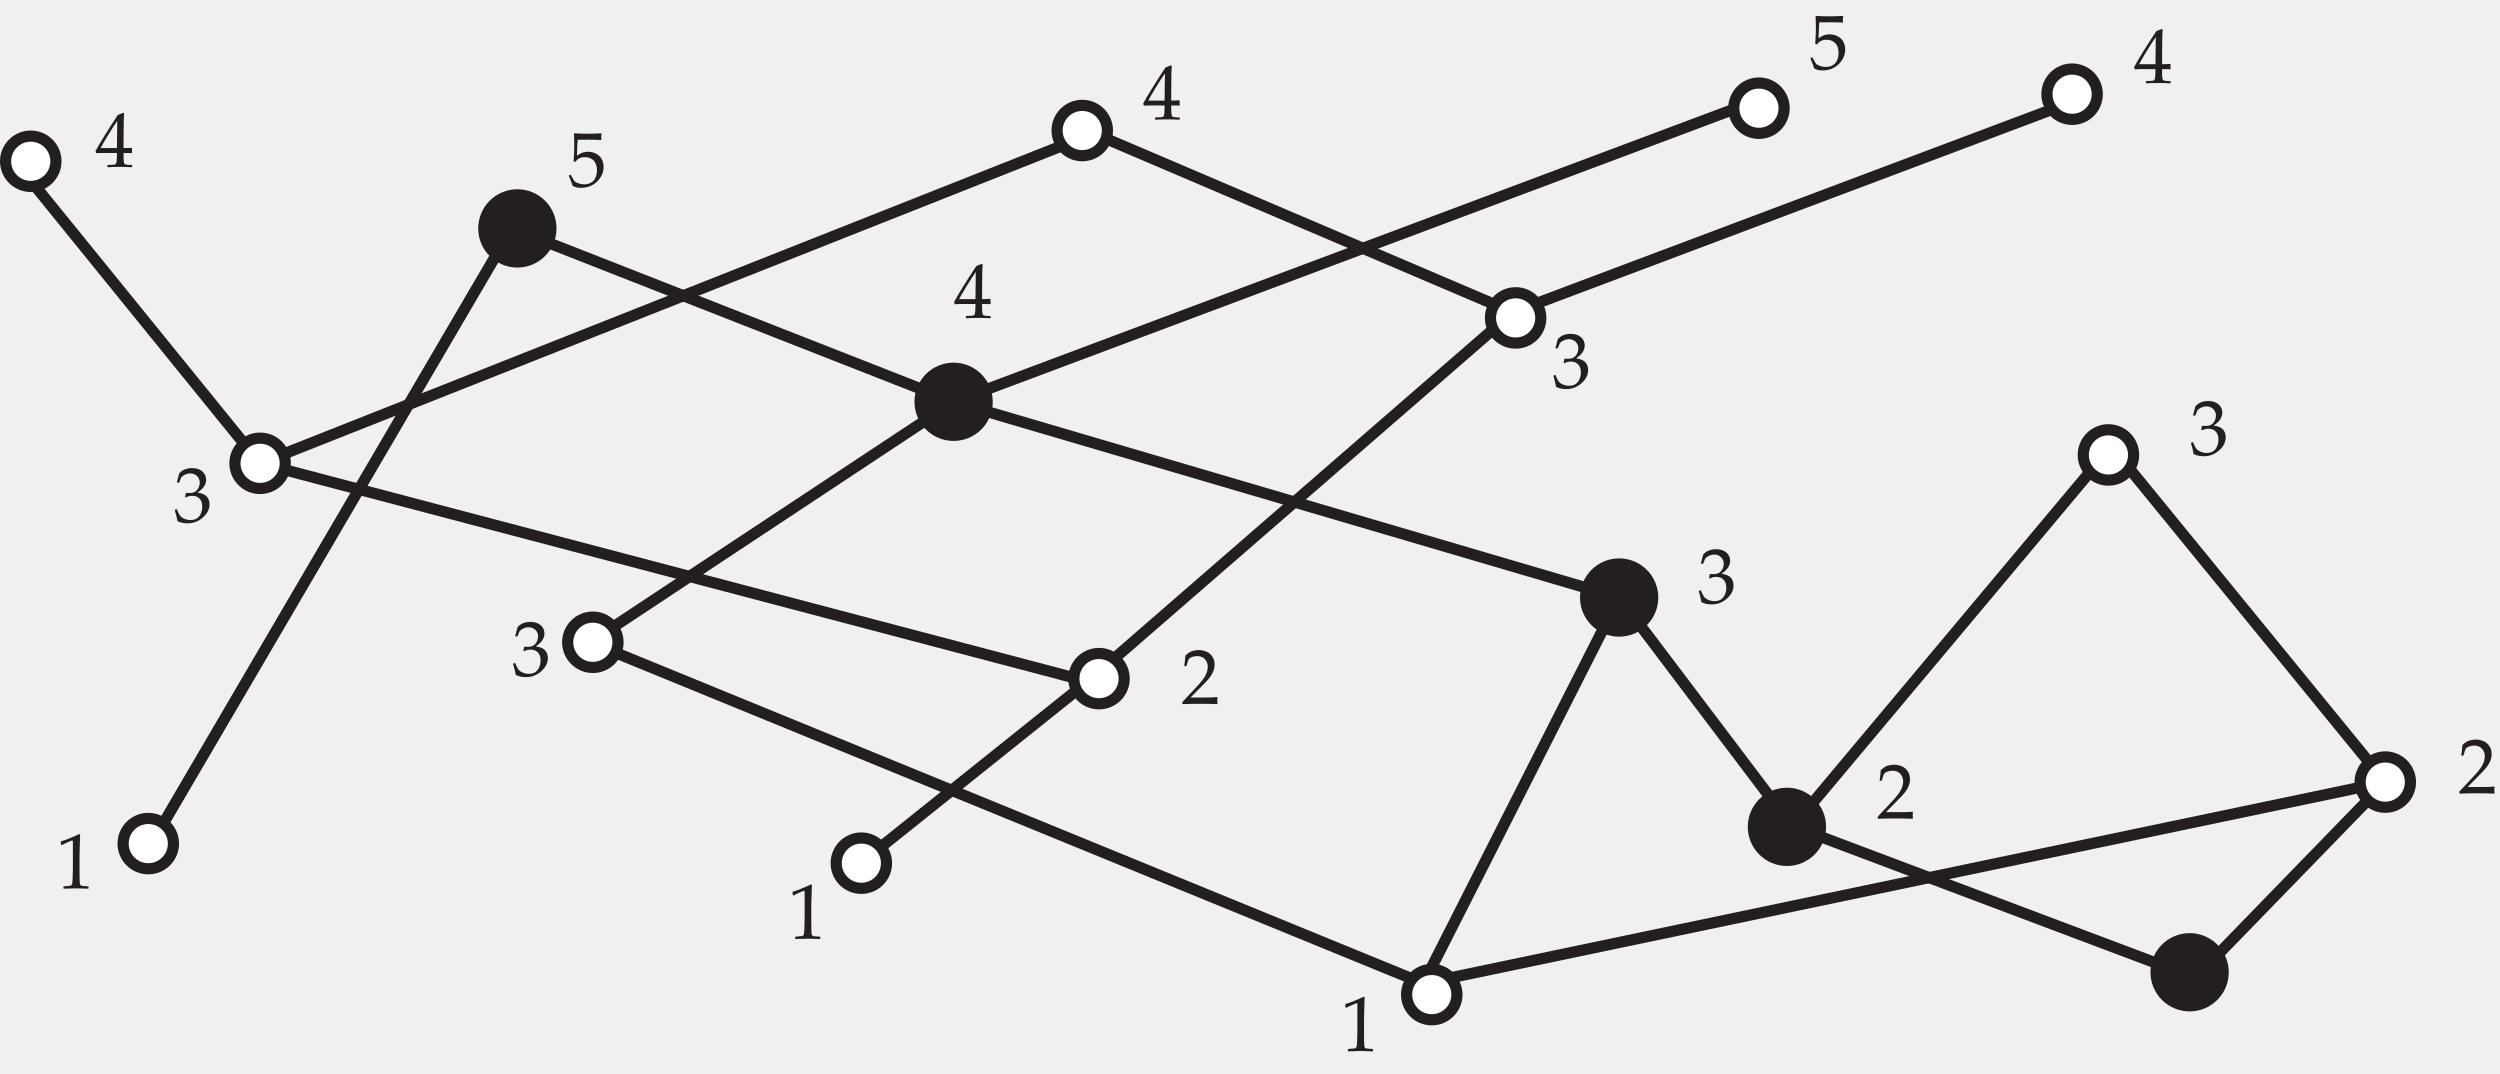
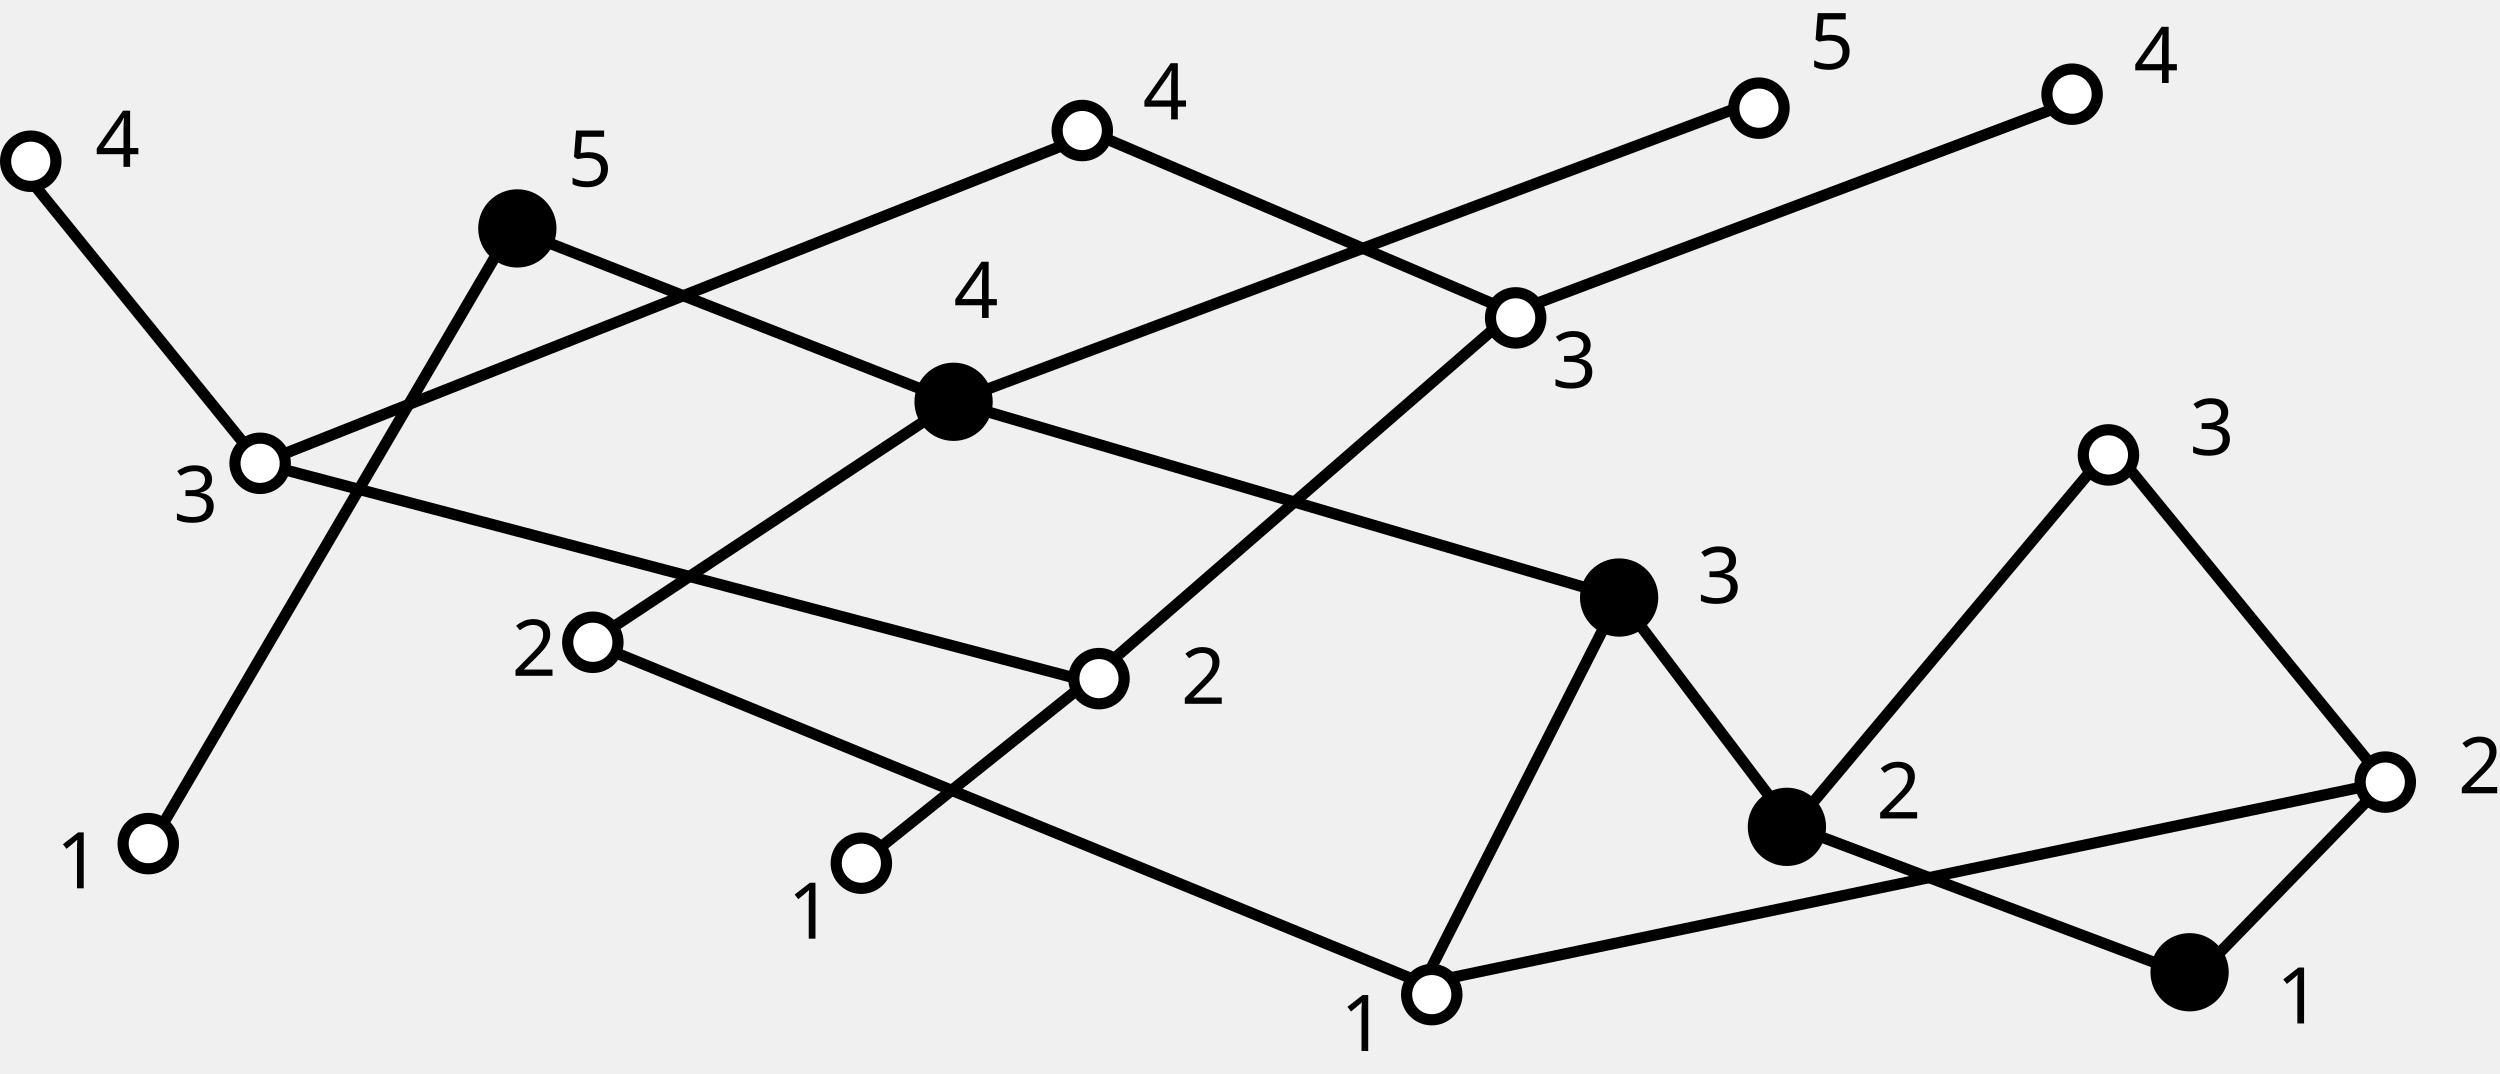
- <svg xmlns="http://www.w3.org/2000/svg" xmlns:xlink="http://www.w3.org/1999/xlink" width="447pt" height="192pt" viewBox="0 0 447 192" version="1.1">
-   <defs>
-     <g>
-       <symbol overflow="visible" id="glyph0-0">
-         <path style="stroke:none;" d="M 4.016 -4.047 C 4.016 -4.312 3.938 -4.531 3.75 -4.703 C 3.578 -4.891 3.344 -4.969 3.047 -4.969 C 2.641 -4.969 2.328 -4.828 2.078 -4.547 C 1.828 -4.266 1.703 -3.938 1.703 -3.547 C 1.703 -3.031 1.859 -2.625 2.172 -2.312 C 2.484 -1.984 2.891 -1.828 3.422 -1.828 C 3.984 -1.828 4.484 -2.031 4.891 -2.438 C 5.297 -2.844 5.5 -3.344 5.5 -3.953 C 5.5 -4.641 5.25 -5.188 4.781 -5.641 C 4.297 -6.078 3.719 -6.281 3.047 -6.281 C 2.344 -6.281 1.719 -6.016 1.203 -5.5 C 0.688 -4.969 0.438 -4.344 0.438 -3.609 C 0.438 -2.703 0.734 -1.953 1.328 -1.344 C 1.953 -0.75 2.719 -0.469 3.672 -0.469 C 4.641 -0.469 5.438 -0.812 6.094 -1.516 C 6.75 -2.219 7.062 -3.062 7.062 -4.062 C 7.062 -4.891 6.812 -5.594 6.312 -6.203 C 5.812 -6.797 5.141 -7.203 4.312 -7.375 L 4.047 -6.875 C 4.781 -6.703 5.359 -6.375 5.781 -5.875 C 6.203 -5.391 6.406 -4.766 6.406 -4 C 6.406 -3.156 6.141 -2.453 5.641 -1.859 C 5.125 -1.281 4.484 -1 3.688 -1 C 2.938 -1 2.312 -1.25 1.812 -1.75 C 1.297 -2.234 1.047 -2.875 1.047 -3.641 C 1.047 -4.219 1.25 -4.703 1.641 -5.109 C 2.031 -5.531 2.5 -5.719 3.062 -5.719 C 3.562 -5.719 4 -5.547 4.359 -5.188 C 4.703 -4.828 4.891 -4.375 4.891 -3.844 C 4.891 -3.438 4.75 -3.062 4.484 -2.766 C 4.203 -2.484 3.844 -2.344 3.422 -2.344 C 3.078 -2.344 2.797 -2.453 2.578 -2.688 C 2.359 -2.922 2.234 -3.188 2.234 -3.5 C 2.234 -3.797 2.312 -4.047 2.453 -4.234 C 2.594 -4.422 2.781 -4.516 3.031 -4.516 C 3.391 -4.516 3.562 -4.359 3.562 -4 C 3.562 -3.797 3.422 -3.641 3.125 -3.547 L 3.297 -3.25 C 3.781 -3.344 4.016 -3.609 4.016 -4.047 Z M 4.016 -4.047 " />
-       </symbol>
-       <symbol overflow="visible" id="glyph0-1">
-         <path style="stroke:none;" d="M 1.844 -8.125 L 2.516 -8.406 C 2.688 -8.484 2.781 -8.531 2.828 -8.547 C 2.859 -8.547 2.891 -8.547 2.891 -8.547 C 2.969 -8.547 3.016 -8.5 3.031 -8.391 C 3.031 -8.266 3.031 -7.547 3.031 -6.234 L 3.031 -3.531 C 3.031 -3.516 3.031 -3.109 3 -2.344 C 2.984 -1.547 2.953 -1.078 2.922 -0.906 C 2.891 -0.75 2.844 -0.641 2.781 -0.594 C 2.75 -0.531 2.656 -0.484 2.562 -0.469 C 2.469 -0.453 2.078 -0.406 1.406 -0.359 L 1.344 -0.312 L 1.344 0 L 1.391 0.062 C 2.594 0.016 3.359 0 3.672 0 C 4.078 0 4.781 0.016 5.781 0.062 L 5.828 0 L 5.828 -0.312 L 5.781 -0.359 C 5.188 -0.391 4.828 -0.422 4.719 -0.438 C 4.594 -0.453 4.516 -0.484 4.438 -0.547 C 4.375 -0.594 4.328 -0.672 4.297 -0.766 C 4.266 -0.875 4.25 -1.188 4.234 -1.734 C 4.234 -2.281 4.219 -2.875 4.219 -3.5 L 4.219 -6.031 C 4.219 -6.438 4.25 -7.625 4.328 -9.625 L 4.141 -9.703 C 3.844 -9.547 3.344 -9.328 2.641 -9.031 C 1.953 -8.734 1.375 -8.531 0.922 -8.406 L 0.859 -8.328 L 0.922 -7.766 L 1.047 -7.734 C 1.297 -7.875 1.562 -8 1.844 -8.125 Z M 1.844 -8.125 " />
-       </symbol>
-       <symbol overflow="visible" id="glyph0-2">
-         <path style="stroke:none;" d="M 1.828 0.016 C 2.594 0 3.172 0 3.625 0 C 3.844 0 4.281 0 4.969 0.016 C 5.641 0.031 6.141 0.062 6.484 0.062 L 6.531 0 C 6.5 -0.141 6.484 -0.328 6.484 -0.547 C 6.484 -0.797 6.5 -1 6.531 -1.156 L 6.484 -1.203 C 5.938 -1.141 5.234 -1.125 4.406 -1.125 L 1.703 -1.125 L 3.844 -3.297 C 4.375 -3.828 4.781 -4.266 5.078 -4.641 C 5.391 -5.031 5.609 -5.406 5.766 -5.812 C 5.938 -6.219 6 -6.625 6 -7.016 C 6 -7.562 5.875 -8.031 5.594 -8.438 C 5.328 -8.844 4.984 -9.141 4.531 -9.328 C 4.109 -9.5 3.641 -9.609 3.156 -9.609 C 2.75 -9.609 2.359 -9.531 1.984 -9.422 C 1.609 -9.312 1.219 -9.047 0.781 -8.625 C 0.734 -8.016 0.672 -7.406 0.578 -6.797 L 0.625 -6.734 L 0.906 -6.734 L 0.984 -6.797 C 1.156 -7.438 1.281 -7.844 1.391 -7.984 C 1.484 -8.125 1.672 -8.25 1.938 -8.359 C 2.219 -8.469 2.531 -8.531 2.891 -8.531 C 3.469 -8.531 3.938 -8.344 4.266 -7.984 C 4.609 -7.609 4.781 -7.141 4.781 -6.594 C 4.781 -6.125 4.641 -5.594 4.359 -5.047 C 4.078 -4.516 3.469 -3.734 2.516 -2.75 L 0.234 -0.312 L 0.234 0 L 0.312 0.062 C 0.594 0.047 1.094 0.031 1.828 0.016 Z M 1.828 0.016 " />
-       </symbol>
-       <symbol overflow="visible" id="glyph0-3">
-         <path style="stroke:none;" d="M 1.656 0.156 C 1.922 0.203 2.219 0.234 2.516 0.234 C 3.562 0.234 4.484 -0.109 5.266 -0.812 C 6.062 -1.516 6.453 -2.297 6.453 -3.172 C 6.453 -3.703 6.297 -4.156 5.984 -4.531 C 5.656 -4.906 5.094 -5.156 4.312 -5.25 C 4.781 -5.594 5.172 -5.938 5.438 -6.312 C 5.703 -6.703 5.844 -7.109 5.844 -7.578 C 5.844 -8.172 5.609 -8.672 5.156 -9.062 C 4.688 -9.453 4.094 -9.641 3.344 -9.641 C 2.375 -9.641 1.594 -9.344 1.031 -8.688 L 0.609 -7.094 L 0.672 -7.047 L 0.984 -7.047 L 1.047 -7.094 C 1.219 -7.562 1.344 -7.875 1.422 -8.016 C 1.609 -8.203 1.828 -8.359 2.109 -8.484 C 2.391 -8.609 2.688 -8.688 3.016 -8.688 C 3.484 -8.688 3.891 -8.531 4.219 -8.219 C 4.531 -7.906 4.703 -7.531 4.703 -7.078 C 4.703 -6.562 4.547 -6.125 4.234 -5.734 C 3.922 -5.359 3.5 -5.188 2.969 -5.188 C 2.844 -5.188 2.609 -5.188 2.219 -5.203 L 2.078 -4.469 L 2.156 -4.391 C 2.469 -4.516 2.703 -4.609 2.859 -4.641 C 3 -4.672 3.172 -4.688 3.359 -4.688 C 3.922 -4.688 4.375 -4.516 4.672 -4.172 C 5 -3.844 5.156 -3.359 5.156 -2.75 C 5.156 -2.297 5.062 -1.891 4.906 -1.531 C 4.766 -1.172 4.516 -0.875 4.234 -0.672 C 3.938 -0.469 3.547 -0.359 3.031 -0.359 C 2.641 -0.359 2.281 -0.438 1.938 -0.594 C 1.594 -0.734 1.328 -0.938 1.141 -1.203 C 0.969 -1.484 0.797 -1.828 0.625 -2.25 L 0.547 -2.297 L 0.297 -2.203 L 0.25 -2.094 C 0.469 -1.344 0.625 -0.703 0.719 -0.156 C 1.078 0 1.391 0.109 1.656 0.156 Z M 1.656 0.156 " />
-       </symbol>
-       <symbol overflow="visible" id="glyph0-4">
-         <path style="stroke:none;" d="M 4.547 0 C 5.078 0 5.75 0.016 6.562 0.062 L 6.625 0 L 6.625 -0.297 L 6.547 -0.344 C 6.125 -0.344 5.797 -0.359 5.625 -0.406 C 5.453 -0.438 5.312 -0.469 5.266 -0.531 C 5.203 -0.609 5.172 -0.734 5.141 -0.953 C 5.109 -1.156 5.094 -1.531 5.094 -2.047 L 5.094 -2.484 L 5.453 -2.484 C 5.734 -2.484 6.109 -2.484 6.547 -2.453 L 6.625 -2.516 C 6.609 -2.656 6.609 -2.812 6.594 -2.953 C 6.594 -3.031 6.609 -3.156 6.609 -3.328 L 6.547 -3.406 C 6.203 -3.391 5.719 -3.375 5.094 -3.359 L 5.094 -4.781 L 5.109 -6.703 C 5.109 -7.859 5.141 -8.812 5.188 -9.594 L 5.016 -9.656 L 4.062 -9.281 C 2.203 -6.453 0.875 -4.312 0.078 -2.828 L 0.203 -2.453 C 0.797 -2.484 1.547 -2.484 2.406 -2.484 L 3.906 -2.484 L 3.906 -1.984 C 3.906 -1.672 3.891 -1.375 3.859 -1.094 C 3.844 -0.797 3.781 -0.625 3.719 -0.562 C 3.672 -0.469 3.562 -0.438 3.438 -0.406 C 3.312 -0.391 2.922 -0.359 2.25 -0.344 L 2.203 -0.297 L 2.203 0 L 2.25 0.062 C 2.891 0.016 3.672 0 4.547 0 Z M 2.312 -5.656 C 2.984 -6.75 3.531 -7.609 3.969 -8.219 L 3.906 -3.359 L 0.984 -3.359 C 1.203 -3.797 1.656 -4.562 2.312 -5.656 Z M 2.312 -5.656 " />
-       </symbol>
-       <symbol overflow="visible" id="glyph0-5">
-         <path style="stroke:none;" d="M 1.562 0.172 C 1.781 0.219 2.047 0.25 2.359 0.25 C 3.547 0.25 4.516 -0.141 5.297 -0.906 C 6.047 -1.688 6.422 -2.531 6.422 -3.469 C 6.422 -3.969 6.312 -4.438 6.094 -4.875 C 5.859 -5.312 5.531 -5.625 5.062 -5.859 C 4.625 -6.094 4.141 -6.203 3.641 -6.203 C 3.297 -6.203 2.969 -6.141 2.656 -6.047 C 2.359 -5.953 2.031 -5.766 1.656 -5.5 C 1.688 -6.859 1.734 -7.797 1.797 -8.344 C 1.984 -8.344 2.672 -8.359 3.859 -8.359 C 4.75 -8.359 5.453 -8.328 5.969 -8.297 L 6.031 -8.344 C 6.016 -8.562 6 -8.719 6 -8.812 C 6 -9.016 6.016 -9.219 6.062 -9.438 L 6.031 -9.5 C 5.078 -9.453 4.266 -9.422 3.578 -9.422 C 2.703 -9.422 1.906 -9.453 1.203 -9.5 L 1.125 -9.438 C 1.125 -9.375 1.125 -9.25 1.141 -9.047 C 1.156 -8.719 1.172 -8.375 1.172 -8.016 L 1.172 -6.797 C 1.172 -6.516 1.156 -6.234 1.141 -5.953 L 1.062 -4.484 L 1.344 -4.391 C 1.547 -4.609 1.703 -4.766 1.844 -4.875 C 1.984 -4.984 2.156 -5.062 2.359 -5.141 C 2.578 -5.203 2.797 -5.234 3.047 -5.234 C 3.453 -5.234 3.844 -5.156 4.188 -4.969 C 4.531 -4.781 4.797 -4.516 4.969 -4.156 C 5.141 -3.812 5.234 -3.391 5.234 -2.891 C 5.234 -2.406 5.141 -1.953 4.969 -1.562 C 4.797 -1.172 4.531 -0.875 4.172 -0.672 C 3.828 -0.469 3.422 -0.375 2.953 -0.375 C 2.594 -0.375 2.234 -0.438 1.906 -0.562 C 1.562 -0.688 1.359 -0.797 1.266 -0.891 C 1.156 -0.984 0.938 -1.375 0.562 -2.062 L 0.469 -2.094 L 0.234 -1.953 L 0.219 -1.859 C 0.562 -1.031 0.781 -0.453 0.891 -0.094 C 1.141 0.031 1.359 0.109 1.562 0.172 Z M 1.562 0.172 " />
-       </symbol>
+ <svg xmlns="http://www.w3.org/2000/svg" xmlns:xlink="http://www.w3.org/1999/xlink" version="1.1" id="Layer_1" x="0px" y="0px" viewBox="0 0 447 192" style="enable-background:new 0 0 447 192;" xml:space="preserve">
+   <style type="text/css">
+ 	.st0{clip-path:url(#SVGID_00000012469682960388483650000010489267439907520907_);fill:none;stroke:#000000;stroke-width:2;}
+ 	.st1{clip-path:url(#SVGID_00000012469682960388483650000010489267439907520907_);}
+ 	.st2{font-family:'Palatino-Roman';}
+ 	.st3{font-size:14px;}
+ 	.st4{clip-path:url(#SVGID_00000012469682960388483650000010489267439907520907_);fill:#FFFFFF;}
+ </style>
+   <g>
+     <defs>
+       <rect id="SVGID_1_" y="0.33" width="446.5" height="191.67" />
+     </defs>
+     <clipPath id="SVGID_00000171707527370396641310000013002567852140985756_">
+       <use xlink:href="#SVGID_1_" style="overflow:visible;" />
+     </clipPath>
+     <line style="clip-path:url(#SVGID_00000171707527370396641310000013002567852140985756_);fill:none;stroke:#000000;stroke-width:2;" x1="371.5" y1="17.84" x2="270.5" y2="55.84" />
+     <line style="clip-path:url(#SVGID_00000171707527370396641310000013002567852140985756_);fill:none;stroke:#000000;stroke-width:2;" x1="91.5" y1="40.84" x2="170.5" y2="71.84" />
+     <line style="clip-path:url(#SVGID_00000171707527370396641310000013002567852140985756_);fill:none;stroke:#000000;stroke-width:2;" x1="170.5" y1="71.84" x2="105.5" y2="114.84" />
+     <line style="clip-path:url(#SVGID_00000171707527370396641310000013002567852140985756_);fill:none;stroke:#000000;stroke-width:2;" x1="105.5" y1="114.84" x2="254.5" y2="175.84" />
+     <line style="clip-path:url(#SVGID_00000171707527370396641310000013002567852140985756_);fill:none;stroke:#000000;stroke-width:2;" x1="46.5" y1="82.84" x2="194.5" y2="121.84" />
+     <line style="clip-path:url(#SVGID_00000171707527370396641310000013002567852140985756_);fill:none;stroke:#000000;stroke-width:2;" x1="91.5" y1="40.84" x2="26.5" y2="151.84" />
+     <line style="clip-path:url(#SVGID_00000171707527370396641310000013002567852140985756_);fill:none;stroke:#000000;stroke-width:2;" x1="3.5" y1="29.84" x2="46.5" y2="82.84" />
+     <line style="clip-path:url(#SVGID_00000171707527370396641310000013002567852140985756_);fill:none;stroke:#000000;stroke-width:2;" x1="195.5" y1="23.84" x2="46.5" y2="82.84" />
+     <line style="clip-path:url(#SVGID_00000171707527370396641310000013002567852140985756_);fill:none;stroke:#000000;stroke-width:2;" x1="170.5" y1="71.84" x2="289.5" y2="106.84" />
+     <line style="clip-path:url(#SVGID_00000171707527370396641310000013002567852140985756_);fill:none;stroke:#000000;stroke-width:2;" x1="289.5" y1="106.84" x2="320.5" y2="147.84" />
+     <line style="clip-path:url(#SVGID_00000171707527370396641310000013002567852140985756_);fill:none;stroke:#000000;stroke-width:2;" x1="170.5" y1="71.84" x2="314.5" y2="17.84" />
+     <line style="clip-path:url(#SVGID_00000171707527370396641310000013002567852140985756_);fill:none;stroke:#000000;stroke-width:2;" x1="194.5" y1="121.84" x2="270.5" y2="55.84" />
+     <line style="clip-path:url(#SVGID_00000171707527370396641310000013002567852140985756_);fill:none;stroke:#000000;stroke-width:2;" x1="195.5" y1="23.84" x2="270.5" y2="55.84" />
+     <line style="clip-path:url(#SVGID_00000171707527370396641310000013002567852140985756_);fill:none;stroke:#000000;stroke-width:2;" x1="194.5" y1="121.84" x2="154.5" y2="153.84" />
+     <line style="clip-path:url(#SVGID_00000171707527370396641310000013002567852140985756_);fill:none;stroke:#000000;stroke-width:2;" x1="323.5" y1="148.84" x2="392.5" y2="174.84" />
+     <line style="clip-path:url(#SVGID_00000171707527370396641310000013002567852140985756_);fill:none;stroke:#000000;stroke-width:2;" x1="377.5" y1="79.84" x2="320.5" y2="147.84" />
+     <line style="clip-path:url(#SVGID_00000171707527370396641310000013002567852140985756_);fill:none;stroke:#000000;stroke-width:2;" x1="377.5" y1="79.84" x2="426.5" y2="139.84" />
+     <line style="clip-path:url(#SVGID_00000171707527370396641310000013002567852140985756_);fill:none;stroke:#000000;stroke-width:2;" x1="426.5" y1="139.84" x2="392.5" y2="174.84" />
+     <line style="clip-path:url(#SVGID_00000171707527370396641310000013002567852140985756_);fill:none;stroke:#000000;stroke-width:2;" x1="289.5" y1="106.84" x2="254.5" y2="175.84" />
+     <line style="clip-path:url(#SVGID_00000171707527370396641310000013002567852140985756_);fill:none;stroke:#000000;stroke-width:2;" x1="254.5" y1="175.84" x2="426.5" y2="139.84" />
+     <path style="clip-path:url(#SVGID_00000171707527370396641310000013002567852140985756_);" d="M397.5,173.84c0-3.31-2.69-6-6-6   c-3.31,0-6,2.69-6,6c0,3.31,2.69,6,6,6C394.82,179.84,397.5,177.15,397.5,173.84" />
+     <circle style="clip-path:url(#SVGID_00000171707527370396641310000013002567852140985756_);fill:none;stroke:#000000;stroke-width:2;" cx="391.5" cy="173.84" r="6" />
+     <path style="clip-path:url(#SVGID_00000171707527370396641310000013002567852140985756_);" d="M98.5,40.84c0-3.31-2.69-6-6-6   s-6,2.69-6,6c0,3.31,2.69,6,6,6S98.5,44.15,98.5,40.84" />
+     <circle style="clip-path:url(#SVGID_00000171707527370396641310000013002567852140985756_);fill:none;stroke:#000000;stroke-width:2;" cx="92.5" cy="40.84" r="6" />
+     <path style="clip-path:url(#SVGID_00000171707527370396641310000013002567852140985756_);" d="M176.5,71.84c0-3.31-2.69-6-6-6   c-3.31,0-6,2.69-6,6c0,3.31,2.69,6,6,6C173.82,77.84,176.5,75.15,176.5,71.84" />
+     <circle style="clip-path:url(#SVGID_00000171707527370396641310000013002567852140985756_);fill:none;stroke:#000000;stroke-width:2;" cx="170.5" cy="71.84" r="6" />
+     <path style="clip-path:url(#SVGID_00000171707527370396641310000013002567852140985756_);" d="M295.5,106.84c0-3.31-2.69-6-6-6   c-3.31,0-6,2.69-6,6c0,3.31,2.69,6,6,6C292.82,112.84,295.5,110.15,295.5,106.84" />
+     <circle style="clip-path:url(#SVGID_00000171707527370396641310000013002567852140985756_);fill:none;stroke:#000000;stroke-width:2;" cx="289.5" cy="106.84" r="6" />
+     <path style="clip-path:url(#SVGID_00000171707527370396641310000013002567852140985756_);" d="M325.5,147.84c0-3.31-2.69-6-6-6   c-3.31,0-6,2.69-6,6c0,3.31,2.69,6,6,6C322.82,153.84,325.5,151.15,325.5,147.84" />
+     <circle style="clip-path:url(#SVGID_00000171707527370396641310000013002567852140985756_);fill:none;stroke:#000000;stroke-width:2;" cx="319.5" cy="147.84" r="6" />
+     <g style="clip-path:url(#SVGID_00000171707527370396641310000013002567852140985756_);">
+       <text transform="matrix(1 0 0 1 10 158.8369)" class="st2 st3">1</text>
    </g>
-     <clipPath id="clip1">
-       <path d="M 439 132 L 446.504 132 L 446.504 142 L 439 142 Z M 439 132 " />
-     </clipPath>
-   </defs>
-   <g id="surface1">
-     <path style="fill:none;stroke-width:20;stroke-linecap:butt;stroke-linejoin:miter;stroke:rgb(13.73%,12.16%,12.549%);stroke-opacity:1;stroke-miterlimit:4;" d="M 3715.039 1741.602 L 2705.039 1361.602 " transform="matrix(0.1,0,0,-0.1,0,192)" />
-     <path style="fill:none;stroke-width:20;stroke-linecap:butt;stroke-linejoin:miter;stroke:rgb(13.73%,12.16%,12.549%);stroke-opacity:1;stroke-miterlimit:4;" d="M 915.039 1511.602 L 1705.039 1201.602 " transform="matrix(0.1,0,0,-0.1,0,192)" />
-     <path style="fill:none;stroke-width:20;stroke-linecap:butt;stroke-linejoin:miter;stroke:rgb(13.73%,12.16%,12.549%);stroke-opacity:1;stroke-miterlimit:4;" d="M 1705.039 1201.602 L 1055.039 771.602 " transform="matrix(0.1,0,0,-0.1,0,192)" />
-     <path style="fill:none;stroke-width:20;stroke-linecap:butt;stroke-linejoin:miter;stroke:rgb(13.73%,12.16%,12.549%);stroke-opacity:1;stroke-miterlimit:4;" d="M 1055.039 771.602 L 2545.039 161.602 " transform="matrix(0.1,0,0,-0.1,0,192)" />
-     <path style="fill:none;stroke-width:20;stroke-linecap:butt;stroke-linejoin:miter;stroke:rgb(13.73%,12.16%,12.549%);stroke-opacity:1;stroke-miterlimit:4;" d="M 465.039 1091.602 L 1945.039 701.602 " transform="matrix(0.1,0,0,-0.1,0,192)" />
-     <path style="fill:none;stroke-width:20;stroke-linecap:butt;stroke-linejoin:miter;stroke:rgb(13.73%,12.16%,12.549%);stroke-opacity:1;stroke-miterlimit:4;" d="M 915.039 1511.602 L 265.039 401.602 " transform="matrix(0.1,0,0,-0.1,0,192)" />
-     <path style="fill:none;stroke-width:20;stroke-linecap:butt;stroke-linejoin:miter;stroke:rgb(13.73%,12.16%,12.549%);stroke-opacity:1;stroke-miterlimit:4;" d="M 35.039 1621.602 L 465.039 1091.602 " transform="matrix(0.1,0,0,-0.1,0,192)" />
-     <path style="fill:none;stroke-width:20;stroke-linecap:butt;stroke-linejoin:miter;stroke:rgb(13.73%,12.16%,12.549%);stroke-opacity:1;stroke-miterlimit:4;" d="M 1955.039 1681.602 L 465.039 1091.602 " transform="matrix(0.1,0,0,-0.1,0,192)" />
-     <path style="fill:none;stroke-width:20;stroke-linecap:butt;stroke-linejoin:miter;stroke:rgb(13.73%,12.16%,12.549%);stroke-opacity:1;stroke-miterlimit:4;" d="M 1705.039 1201.602 L 2895.039 851.602 " transform="matrix(0.1,0,0,-0.1,0,192)" />
-     <path style="fill:none;stroke-width:20;stroke-linecap:butt;stroke-linejoin:miter;stroke:rgb(13.73%,12.16%,12.549%);stroke-opacity:1;stroke-miterlimit:4;" d="M 2895.039 851.602 L 3205.039 441.602 " transform="matrix(0.1,0,0,-0.1,0,192)" />
-     <path style="fill:none;stroke-width:20;stroke-linecap:butt;stroke-linejoin:miter;stroke:rgb(13.73%,12.16%,12.549%);stroke-opacity:1;stroke-miterlimit:4;" d="M 1705.039 1201.602 L 3145.039 1741.602 " transform="matrix(0.1,0,0,-0.1,0,192)" />
-     <path style="fill:none;stroke-width:20;stroke-linecap:butt;stroke-linejoin:miter;stroke:rgb(13.73%,12.16%,12.549%);stroke-opacity:1;stroke-miterlimit:4;" d="M 1945.039 701.602 L 2705.039 1361.602 " transform="matrix(0.1,0,0,-0.1,0,192)" />
-     <path style="fill:none;stroke-width:20;stroke-linecap:butt;stroke-linejoin:miter;stroke:rgb(13.73%,12.16%,12.549%);stroke-opacity:1;stroke-miterlimit:4;" d="M 1955.039 1681.602 L 2705.039 1361.602 " transform="matrix(0.1,0,0,-0.1,0,192)" />
-     <path style="fill:none;stroke-width:20;stroke-linecap:butt;stroke-linejoin:miter;stroke:rgb(13.73%,12.16%,12.549%);stroke-opacity:1;stroke-miterlimit:4;" d="M 1945.039 701.602 L 1545.039 381.602 " transform="matrix(0.1,0,0,-0.1,0,192)" />
-     <path style="fill:none;stroke-width:20;stroke-linecap:butt;stroke-linejoin:miter;stroke:rgb(13.73%,12.16%,12.549%);stroke-opacity:1;stroke-miterlimit:4;" d="M 3235.039 431.602 L 3925.039 171.602 " transform="matrix(0.1,0,0,-0.1,0,192)" />
-     <path style="fill:none;stroke-width:20;stroke-linecap:butt;stroke-linejoin:miter;stroke:rgb(13.73%,12.16%,12.549%);stroke-opacity:1;stroke-miterlimit:4;" d="M 3775.039 1121.602 L 3205.039 441.602 " transform="matrix(0.1,0,0,-0.1,0,192)" />
-     <path style="fill:none;stroke-width:20;stroke-linecap:butt;stroke-linejoin:miter;stroke:rgb(13.73%,12.16%,12.549%);stroke-opacity:1;stroke-miterlimit:4;" d="M 3775.039 1121.602 L 4265.039 521.602 " transform="matrix(0.1,0,0,-0.1,0,192)" />
-     <path style="fill:none;stroke-width:20;stroke-linecap:butt;stroke-linejoin:miter;stroke:rgb(13.73%,12.16%,12.549%);stroke-opacity:1;stroke-miterlimit:4;" d="M 4265.039 521.602 L 3925.039 171.602 " transform="matrix(0.1,0,0,-0.1,0,192)" />
-     <path style="fill:none;stroke-width:20;stroke-linecap:butt;stroke-linejoin:miter;stroke:rgb(13.73%,12.16%,12.549%);stroke-opacity:1;stroke-miterlimit:4;" d="M 2895.039 851.602 L 2545.039 161.602 " transform="matrix(0.1,0,0,-0.1,0,192)" />
-     <path style="fill:none;stroke-width:20;stroke-linecap:butt;stroke-linejoin:miter;stroke:rgb(13.73%,12.16%,12.549%);stroke-opacity:1;stroke-miterlimit:4;" d="M 2545.039 161.602 L 4265.039 521.602 " transform="matrix(0.1,0,0,-0.1,0,192)" />
-     <path style=" stroke:none;fill-rule:nonzero;fill:rgb(13.73%,12.16%,12.549%);fill-opacity:1;" d="M 397.504 173.84 C 397.504 170.523 394.816 167.84 391.504 167.84 C 388.191 167.84 385.504 170.523 385.504 173.84 C 385.504 177.148 388.191 179.84 391.504 179.84 C 394.816 179.84 397.504 177.148 397.504 173.84 " />
-     <path style="fill:none;stroke-width:20;stroke-linecap:butt;stroke-linejoin:miter;stroke:rgb(13.73%,12.16%,12.549%);stroke-opacity:1;stroke-miterlimit:4;" d="M 3975.039 181.602 C 3975.039 214.766 3948.164 241.602 3915.039 241.602 C 3881.914 241.602 3855.039 214.766 3855.039 181.602 C 3855.039 148.516 3881.914 121.602 3915.039 121.602 C 3948.164 121.602 3975.039 148.516 3975.039 181.602 Z M 3975.039 181.602 " transform="matrix(0.1,0,0,-0.1,0,192)" />
-     <path style=" stroke:none;fill-rule:nonzero;fill:rgb(13.73%,12.16%,12.549%);fill-opacity:1;" d="M 98.504 40.84 C 98.504 37.523 95.816 34.84 92.504 34.84 C 89.191 34.84 86.504 37.523 86.504 40.84 C 86.504 44.148 89.191 46.84 92.504 46.84 C 95.816 46.84 98.504 44.148 98.504 40.84 " />
-     <path style="fill:none;stroke-width:20;stroke-linecap:butt;stroke-linejoin:miter;stroke:rgb(13.73%,12.16%,12.549%);stroke-opacity:1;stroke-miterlimit:4;" d="M 985.039 1511.602 C 985.039 1544.766 958.164 1571.602 925.039 1571.602 C 891.914 1571.602 865.039 1544.766 865.039 1511.602 C 865.039 1478.516 891.914 1451.602 925.039 1451.602 C 958.164 1451.602 985.039 1478.516 985.039 1511.602 Z M 985.039 1511.602 " transform="matrix(0.1,0,0,-0.1,0,192)" />
-     <path style=" stroke:none;fill-rule:nonzero;fill:rgb(13.73%,12.16%,12.549%);fill-opacity:1;" d="M 176.504 71.84 C 176.504 68.523 173.816 65.84 170.504 65.84 C 167.191 65.84 164.504 68.523 164.504 71.84 C 164.504 75.148 167.191 77.84 170.504 77.84 C 173.816 77.84 176.504 75.148 176.504 71.84 " />
-     <path style="fill:none;stroke-width:20;stroke-linecap:butt;stroke-linejoin:miter;stroke:rgb(13.73%,12.16%,12.549%);stroke-opacity:1;stroke-miterlimit:4;" d="M 1765.039 1201.602 C 1765.039 1234.766 1738.164 1261.602 1705.039 1261.602 C 1671.914 1261.602 1645.039 1234.766 1645.039 1201.602 C 1645.039 1168.516 1671.914 1141.602 1705.039 1141.602 C 1738.164 1141.602 1765.039 1168.516 1765.039 1201.602 Z M 1765.039 1201.602 " transform="matrix(0.1,0,0,-0.1,0,192)" />
-     <path style=" stroke:none;fill-rule:nonzero;fill:rgb(13.73%,12.16%,12.549%);fill-opacity:1;" d="M 295.504 106.84 C 295.504 103.523 292.816 100.84 289.504 100.84 C 286.191 100.84 283.504 103.523 283.504 106.84 C 283.504 110.148 286.191 112.84 289.504 112.84 C 292.816 112.84 295.504 110.148 295.504 106.84 " />
-     <path style="fill:none;stroke-width:20;stroke-linecap:butt;stroke-linejoin:miter;stroke:rgb(13.73%,12.16%,12.549%);stroke-opacity:1;stroke-miterlimit:4;" d="M 2955.039 851.602 C 2955.039 884.766 2928.164 911.602 2895.039 911.602 C 2861.914 911.602 2835.039 884.766 2835.039 851.602 C 2835.039 818.516 2861.914 791.602 2895.039 791.602 C 2928.164 791.602 2955.039 818.516 2955.039 851.602 Z M 2955.039 851.602 " transform="matrix(0.1,0,0,-0.1,0,192)" />
-     <path style=" stroke:none;fill-rule:nonzero;fill:rgb(13.73%,12.16%,12.549%);fill-opacity:1;" d="M 325.504 147.84 C 325.504 144.523 322.816 141.84 319.504 141.84 C 316.191 141.84 313.504 144.523 313.504 147.84 C 313.504 151.148 316.191 153.84 319.504 153.84 C 322.816 153.84 325.504 151.148 325.504 147.84 " />
-     <path style="fill:none;stroke-width:20;stroke-linecap:butt;stroke-linejoin:miter;stroke:rgb(13.73%,12.16%,12.549%);stroke-opacity:1;stroke-miterlimit:4;" d="M 3255.039 441.602 C 3255.039 474.766 3228.164 501.602 3195.039 501.602 C 3161.914 501.602 3135.039 474.766 3135.039 441.602 C 3135.039 408.516 3161.914 381.602 3195.039 381.602 C 3228.164 381.602 3255.039 408.516 3255.039 441.602 Z M 3255.039 441.602 " transform="matrix(0.1,0,0,-0.1,0,192)" />
-     <g style="fill:rgb(13.73%,12.16%,12.549%);fill-opacity:1;">
-       <use xlink:href="#glyph0-1" x="10" y="158.837" />
+     <g style="clip-path:url(#SVGID_00000171707527370396641310000013002567852140985756_);">
+       <text transform="matrix(1 0 0 1 140.8369 167.8379)" class="st2 st3">1</text>
    </g>
-     <g style="fill:rgb(13.73%,12.16%,12.549%);fill-opacity:1;">
-       <use xlink:href="#glyph0-1" x="140.837" y="167.838" />
+     <g style="clip-path:url(#SVGID_00000171707527370396641310000013002567852140985756_);">
+       <text transform="matrix(1 0 0 1 239.6689 187.9189)" class="st2 st3">1</text>
    </g>
-     <g style="fill:rgb(13.73%,12.16%,12.549%);fill-opacity:1;">
-       <use xlink:href="#glyph0-1" x="239.669" y="187.919" />
+     <g style="clip-path:url(#SVGID_00000171707527370396641310000013002567852140985756_);">
+       <text transform="matrix(1 0 0 1 439.5029 141.8379)" class="st2 st3">2</text>
    </g>
-     <g clip-path="url(#clip1)" clip-rule="nonzero">
-       <g style="fill:rgb(13.73%,12.16%,12.549%);fill-opacity:1;">
-         <use xlink:href="#glyph0-2" x="439.503" y="141.838" />
-       </g>
+     <g style="clip-path:url(#SVGID_00000171707527370396641310000013002567852140985756_);">
+       <text transform="matrix(1 0 0 1 211.1699 125.8389)" class="st2 st3">2</text>
    </g>
-     <g style="fill:rgb(13.73%,12.16%,12.549%);fill-opacity:1;">
-       <use xlink:href="#glyph0-2" x="211.17" y="125.839" />
+     <g style="clip-path:url(#SVGID_00000171707527370396641310000013002567852140985756_);">
+       <text transform="matrix(1 0 0 1 335.5029 146.3359)" class="st2 st3">2</text>
    </g>
-     <g style="fill:rgb(13.73%,12.16%,12.549%);fill-opacity:1;">
-       <use xlink:href="#glyph0-2" x="335.503" y="146.336" />
+     <g style="clip-path:url(#SVGID_00000171707527370396641310000013002567852140985756_);">
+       <text transform="matrix(1 0 0 1 303.5029 107.8379)" class="st2 st3">3</text>
    </g>
-     <g style="fill:rgb(13.73%,12.16%,12.549%);fill-opacity:1;">
-       <use xlink:href="#glyph0-3" x="303.503" y="107.838" />
+     <g style="clip-path:url(#SVGID_00000171707527370396641310000013002567852140985756_);">
+       <text transform="matrix(1 0 0 1 91.5029 120.8379)" class="st2 st3">2</text>
    </g>
-     <g style="fill:rgb(13.73%,12.16%,12.549%);fill-opacity:1;">
-       <use xlink:href="#glyph0-3" x="91.503" y="120.838" />
+     <g style="clip-path:url(#SVGID_00000171707527370396641310000013002567852140985756_);">
+       <text transform="matrix(1 0 0 1 391.5029 81.3442)" class="st2 st3">3</text>
    </g>
-     <g style="fill:rgb(13.73%,12.16%,12.549%);fill-opacity:1;">
-       <use xlink:href="#glyph0-3" x="391.503" y="81.344" />
+     <g style="clip-path:url(#SVGID_00000171707527370396641310000013002567852140985756_);">
+       <text transform="matrix(1 0 0 1 17 29.8379)" class="st2 st3">4</text>
    </g>
-     <g style="fill:rgb(13.73%,12.16%,12.549%);fill-opacity:1;">
-       <use xlink:href="#glyph0-4" x="17" y="29.838" />
+     <g style="clip-path:url(#SVGID_00000171707527370396641310000013002567852140985756_);">
+       <text transform="matrix(1 0 0 1 204.3232 21.3428)" class="st2 st3">4</text>
    </g>
-     <g style="fill:rgb(13.73%,12.16%,12.549%);fill-opacity:1;">
-       <use xlink:href="#glyph0-4" x="204.323" y="21.343" />
+     <g style="clip-path:url(#SVGID_00000171707527370396641310000013002567852140985756_);">
+       <text transform="matrix(1 0 0 1 170.5029 56.8428)" class="st2 st3">4</text>
    </g>
-     <g style="fill:rgb(13.73%,12.16%,12.549%);fill-opacity:1;">
-       <use xlink:href="#glyph0-4" x="170.503" y="56.843" />
+     <g style="clip-path:url(#SVGID_00000171707527370396641310000013002567852140985756_);">
+       <text transform="matrix(1 0 0 1 101.5 33.335)" class="st2 st3">5</text>
    </g>
-     <g style="fill:rgb(13.73%,12.16%,12.549%);fill-opacity:1;">
-       <use xlink:href="#glyph0-5" x="101.5" y="33.335" />
+     <path style="clip-path:url(#SVGID_00000171707527370396641310000013002567852140985756_);fill:#FFFFFF;" d="M10,28.83   c0-2.48-2.01-4.5-4.5-4.5S1,26.35,1,28.83s2.01,4.5,4.5,4.5S10,31.32,10,28.83" />
+     <circle style="clip-path:url(#SVGID_00000171707527370396641310000013002567852140985756_);fill:none;stroke:#000000;stroke-width:2;" cx="5.5" cy="28.83" r="4.5" />
+     <path style="clip-path:url(#SVGID_00000171707527370396641310000013002567852140985756_);fill:#FFFFFF;" d="M198.01,23.34   c0-2.48-2.01-4.5-4.5-4.5c-2.49,0-4.5,2.02-4.5,4.5c0,2.49,2.01,4.5,4.5,4.5C195.99,27.84,198.01,25.83,198.01,23.34" />
+     <circle style="clip-path:url(#SVGID_00000171707527370396641310000013002567852140985756_);fill:none;stroke:#000000;stroke-width:2;" cx="193.51" cy="23.34" r="4.5" />
+     <path style="clip-path:url(#SVGID_00000171707527370396641310000013002567852140985756_);fill:#FFFFFF;" d="M319,19.34   c0-2.49-2.01-4.5-4.5-4.5c-2.49,0-4.5,2.01-4.5,4.5c0,2.48,2.01,4.5,4.5,4.5C316.99,23.84,319,21.83,319,19.34" />
+     <circle style="clip-path:url(#SVGID_00000171707527370396641310000013002567852140985756_);fill:none;stroke:#000000;stroke-width:2;" cx="314.5" cy="19.34" r="4.5" />
+     <path style="clip-path:url(#SVGID_00000171707527370396641310000013002567852140985756_);fill:#FFFFFF;" d="M275.5,56.84   c0-2.48-2.01-4.5-4.5-4.5c-2.48,0-4.5,2.02-4.5,4.5c0,2.48,2.02,4.5,4.5,4.5C273.48,61.34,275.5,59.33,275.5,56.84" />
+     <circle style="clip-path:url(#SVGID_00000171707527370396641310000013002567852140985756_);fill:none;stroke:#000000;stroke-width:2;" cx="271" cy="56.84" r="4.5" />
+     <path style="clip-path:url(#SVGID_00000171707527370396641310000013002567852140985756_);fill:#FFFFFF;" d="M374.99,16.84   c0-2.48-2.01-4.5-4.5-4.5c-2.48,0-4.5,2.02-4.5,4.5c0,2.48,2.02,4.5,4.5,4.5C372.98,21.34,374.99,19.33,374.99,16.84" />
+     <circle style="clip-path:url(#SVGID_00000171707527370396641310000013002567852140985756_);fill:none;stroke:#000000;stroke-width:2;" cx="370.49" cy="16.84" r="4.5" />
+     <path style="clip-path:url(#SVGID_00000171707527370396641310000013002567852140985756_);fill:#FFFFFF;" d="M381.49,81.34   c0-2.48-2.01-4.5-4.5-4.5c-2.48,0-4.5,2.02-4.5,4.5c0,2.49,2.02,4.5,4.5,4.5C379.48,85.84,381.49,83.83,381.49,81.34" />
+     <circle style="clip-path:url(#SVGID_00000171707527370396641310000013002567852140985756_);fill:none;stroke:#000000;stroke-width:2;" cx="376.99" cy="81.34" r="4.5" />
+     <path style="clip-path:url(#SVGID_00000171707527370396641310000013002567852140985756_);fill:#FFFFFF;" d="M51.01,82.84   c0-2.49-2.01-4.5-4.5-4.5c-2.48,0-4.5,2.01-4.5,4.5c0,2.48,2.02,4.5,4.5,4.5C48.99,87.34,51.01,85.32,51.01,82.84" />
+     <circle style="clip-path:url(#SVGID_00000171707527370396641310000013002567852140985756_);fill:none;stroke:#000000;stroke-width:2;" cx="46.51" cy="82.84" r="4.5" />
+     <path style="clip-path:url(#SVGID_00000171707527370396641310000013002567852140985756_);fill:#FFFFFF;" d="M201,121.34   c0-2.49-2.01-4.5-4.5-4.5c-2.48,0-4.5,2.01-4.5,4.5c0,2.48,2.02,4.5,4.5,4.5C198.99,125.84,201,123.82,201,121.34" />
+     <circle style="clip-path:url(#SVGID_00000171707527370396641310000013002567852140985756_);fill:none;stroke:#000000;stroke-width:2;" cx="196.5" cy="121.34" r="4.5" />
+     <path style="clip-path:url(#SVGID_00000171707527370396641310000013002567852140985756_);fill:#FFFFFF;" d="M430.99,139.84   c0-2.49-2.01-4.5-4.5-4.5c-2.49,0-4.5,2.01-4.5,4.5c0,2.48,2.01,4.5,4.5,4.5C428.98,144.34,430.99,142.32,430.99,139.84" />
+     <circle style="clip-path:url(#SVGID_00000171707527370396641310000013002567852140985756_);fill:none;stroke:#000000;stroke-width:2;" cx="426.49" cy="139.84" r="4.5" />
+     <path style="clip-path:url(#SVGID_00000171707527370396641310000013002567852140985756_);fill:#FFFFFF;" d="M158.51,154.34   c0-2.48-2.01-4.5-4.5-4.5c-2.49,0-4.5,2.02-4.5,4.5c0,2.48,2.01,4.5,4.5,4.5C156.49,158.84,158.51,156.82,158.51,154.34" />
+     <circle style="clip-path:url(#SVGID_00000171707527370396641310000013002567852140985756_);fill:none;stroke:#000000;stroke-width:2;" cx="154.01" cy="154.34" r="4.5" />
+     <path style="clip-path:url(#SVGID_00000171707527370396641310000013002567852140985756_);fill:#FFFFFF;" d="M110.5,114.84   c0-2.48-2.01-4.5-4.5-4.5c-2.48,0-4.5,2.02-4.5,4.5c0,2.49,2.02,4.5,4.5,4.5C108.49,119.34,110.5,117.32,110.5,114.84" />
+     <circle style="clip-path:url(#SVGID_00000171707527370396641310000013002567852140985756_);fill:none;stroke:#000000;stroke-width:2;" cx="106" cy="114.84" r="4.5" />
+     <path style="clip-path:url(#SVGID_00000171707527370396641310000013002567852140985756_);fill:#FFFFFF;" d="M260.5,177.84   c0-2.48-2.01-4.5-4.5-4.5c-2.49,0-4.5,2.02-4.5,4.5c0,2.48,2.01,4.5,4.5,4.5C258.49,182.34,260.5,180.32,260.5,177.84" />
+     <circle style="clip-path:url(#SVGID_00000171707527370396641310000013002567852140985756_);fill:none;stroke:#000000;stroke-width:2;" cx="256" cy="177.84" r="4.5" />
+     <path style="clip-path:url(#SVGID_00000171707527370396641310000013002567852140985756_);fill:#FFFFFF;" d="M31.01,150.84   c0-2.48-2.01-4.5-4.5-4.5c-2.48,0-4.5,2.02-4.5,4.5c0,2.49,2.02,4.5,4.5,4.5C29,155.34,31.01,153.32,31.01,150.84" />
+     <circle style="clip-path:url(#SVGID_00000171707527370396641310000013002567852140985756_);fill:none;stroke:#000000;stroke-width:2;" cx="26.51" cy="150.84" r="4.5" />
+     <g style="clip-path:url(#SVGID_00000171707527370396641310000013002567852140985756_);">
+       <text transform="matrix(1 0 0 1 277.5029 69.334)" class="st2 st3">3</text>
    </g>
-     <path style=" stroke:none;fill-rule:nonzero;fill:rgb(100%,100%,100%);fill-opacity:1;" d="M 10 28.836 C 10 26.352 7.984 24.336 5.5 24.336 C 3.016 24.336 1 26.352 1 28.836 C 1 31.32 3.016 33.336 5.5 33.336 C 7.984 33.336 10 31.32 10 28.836 " />
-     <path style="fill:none;stroke-width:20;stroke-linecap:butt;stroke-linejoin:miter;stroke:rgb(13.73%,12.16%,12.549%);stroke-opacity:1;stroke-miterlimit:4;" d="M 100 1631.641 C 100 1656.484 79.844 1676.641 55 1676.641 C 30.156 1676.641 10 1656.484 10 1631.641 C 10 1606.797 30.156 1586.641 55 1586.641 C 79.844 1586.641 100 1606.797 100 1631.641 Z M 100 1631.641 " transform="matrix(0.1,0,0,-0.1,0,192)" />
-     <path style=" stroke:none;fill-rule:nonzero;fill:rgb(100%,100%,100%);fill-opacity:1;" d="M 198.008 23.34 C 198.008 20.855 195.992 18.84 193.508 18.84 C 191.02 18.84 189.008 20.855 189.008 23.34 C 189.008 25.824 191.02 27.84 193.508 27.84 C 195.992 27.84 198.008 25.824 198.008 23.34 " />
-     <path style="fill:none;stroke-width:20;stroke-linecap:butt;stroke-linejoin:miter;stroke:rgb(13.73%,12.16%,12.549%);stroke-opacity:1;stroke-miterlimit:4;" d="M 1980.078 1686.602 C 1980.078 1711.445 1959.922 1731.602 1935.078 1731.602 C 1910.195 1731.602 1890.078 1711.445 1890.078 1686.602 C 1890.078 1661.758 1910.195 1641.602 1935.078 1641.602 C 1959.922 1641.602 1980.078 1661.758 1980.078 1686.602 Z M 1980.078 1686.602 " transform="matrix(0.1,0,0,-0.1,0,192)" />
-     <path style=" stroke:none;fill-rule:nonzero;fill:rgb(100%,100%,100%);fill-opacity:1;" d="M 319 19.344 C 319 16.855 316.984 14.844 314.5 14.844 C 312.016 14.844 310 16.855 310 19.344 C 310 21.824 312.016 23.844 314.5 23.844 C 316.984 23.844 319 21.824 319 19.344 " />
-     <path style="fill:none;stroke-width:20;stroke-linecap:butt;stroke-linejoin:miter;stroke:rgb(13.73%,12.16%,12.549%);stroke-opacity:1;stroke-miterlimit:4;" d="M 3190 1726.562 C 3190 1751.445 3169.844 1771.562 3145 1771.562 C 3120.156 1771.562 3100 1751.445 3100 1726.562 C 3100 1701.758 3120.156 1681.562 3145 1681.562 C 3169.844 1681.562 3190 1701.758 3190 1726.562 Z M 3190 1726.562 " transform="matrix(0.1,0,0,-0.1,0,192)" />
-     <path style=" stroke:none;fill-rule:nonzero;fill:rgb(100%,100%,100%);fill-opacity:1;" d="M 275.496 56.844 C 275.496 54.359 273.484 52.344 270.996 52.344 C 268.512 52.344 266.496 54.359 266.496 56.844 C 266.496 59.328 268.512 61.344 270.996 61.344 C 273.484 61.344 275.496 59.328 275.496 56.844 " />
-     <path style="fill:none;stroke-width:20;stroke-linecap:butt;stroke-linejoin:miter;stroke:rgb(13.73%,12.16%,12.549%);stroke-opacity:1;stroke-miterlimit:4;" d="M 2754.961 1351.562 C 2754.961 1376.406 2734.844 1396.562 2709.961 1396.562 C 2685.117 1396.562 2664.961 1376.406 2664.961 1351.562 C 2664.961 1326.719 2685.117 1306.562 2709.961 1306.562 C 2734.844 1306.562 2754.961 1326.719 2754.961 1351.562 Z M 2754.961 1351.562 " transform="matrix(0.1,0,0,-0.1,0,192)" />
-     <path style=" stroke:none;fill-rule:nonzero;fill:rgb(100%,100%,100%);fill-opacity:1;" d="M 374.992 16.844 C 374.992 14.359 372.98 12.344 370.492 12.344 C 368.008 12.344 365.992 14.359 365.992 16.844 C 365.992 19.328 368.008 21.344 370.492 21.344 C 372.98 21.344 374.992 19.328 374.992 16.844 " />
-     <path style="fill:none;stroke-width:20;stroke-linecap:butt;stroke-linejoin:miter;stroke:rgb(13.73%,12.16%,12.549%);stroke-opacity:1;stroke-miterlimit:4;" d="M 3749.922 1751.562 C 3749.922 1776.406 3729.805 1796.562 3704.922 1796.562 C 3680.078 1796.562 3659.922 1776.406 3659.922 1751.562 C 3659.922 1726.719 3680.078 1706.562 3704.922 1706.562 C 3729.805 1706.562 3749.922 1726.719 3749.922 1751.562 Z M 3749.922 1751.562 " transform="matrix(0.1,0,0,-0.1,0,192)" />
-     <path style=" stroke:none;fill-rule:nonzero;fill:rgb(100%,100%,100%);fill-opacity:1;" d="M 381.488 81.344 C 381.488 78.859 379.477 76.844 376.988 76.844 C 374.504 76.844 372.488 78.859 372.488 81.344 C 372.488 83.828 374.504 85.844 376.988 85.844 C 379.477 85.844 381.488 83.828 381.488 81.344 " />
-     <path style="fill:none;stroke-width:20;stroke-linecap:butt;stroke-linejoin:miter;stroke:rgb(13.73%,12.16%,12.549%);stroke-opacity:1;stroke-miterlimit:4;" d="M 3814.883 1106.562 C 3814.883 1131.406 3794.766 1151.562 3769.883 1151.562 C 3745.039 1151.562 3724.883 1131.406 3724.883 1106.562 C 3724.883 1081.719 3745.039 1061.562 3769.883 1061.562 C 3794.766 1061.562 3814.883 1081.719 3814.883 1106.562 Z M 3814.883 1106.562 " transform="matrix(0.1,0,0,-0.1,0,192)" />
-     <path style=" stroke:none;fill-rule:nonzero;fill:rgb(100%,100%,100%);fill-opacity:1;" d="M 51.008 82.84 C 51.008 80.355 48.996 78.34 46.508 78.34 C 44.023 78.34 42.008 80.355 42.008 82.84 C 42.008 85.324 44.023 87.34 46.508 87.34 C 48.996 87.34 51.008 85.324 51.008 82.84 " />
-     <path style="fill:none;stroke-width:20;stroke-linecap:butt;stroke-linejoin:miter;stroke:rgb(13.73%,12.16%,12.549%);stroke-opacity:1;stroke-miterlimit:4;" d="M 510.078 1091.602 C 510.078 1116.445 489.961 1136.602 465.078 1136.602 C 440.234 1136.602 420.078 1116.445 420.078 1091.602 C 420.078 1066.758 440.234 1046.602 465.078 1046.602 C 489.961 1046.602 510.078 1066.758 510.078 1091.602 Z M 510.078 1091.602 " transform="matrix(0.1,0,0,-0.1,0,192)" />
-     <path style=" stroke:none;fill-rule:nonzero;fill:rgb(100%,100%,100%);fill-opacity:1;" d="M 201.004 121.34 C 201.004 118.855 198.988 116.84 196.504 116.84 C 194.02 116.84 192.004 118.855 192.004 121.34 C 192.004 123.824 194.02 125.84 196.504 125.84 C 198.988 125.84 201.004 123.824 201.004 121.34 " />
-     <path style="fill:none;stroke-width:20;stroke-linecap:butt;stroke-linejoin:miter;stroke:rgb(13.73%,12.16%,12.549%);stroke-opacity:1;stroke-miterlimit:4;" d="M 2010.039 706.602 C 2010.039 731.445 1989.883 751.602 1965.039 751.602 C 1940.195 751.602 1920.039 731.445 1920.039 706.602 C 1920.039 681.758 1940.195 661.602 1965.039 661.602 C 1989.883 661.602 2010.039 681.758 2010.039 706.602 Z M 2010.039 706.602 " transform="matrix(0.1,0,0,-0.1,0,192)" />
-     <path style=" stroke:none;fill-rule:nonzero;fill:rgb(100%,100%,100%);fill-opacity:1;" d="M 430.988 139.84 C 430.988 137.355 428.977 135.34 426.488 135.34 C 424.004 135.34 421.988 137.355 421.988 139.84 C 421.988 142.324 424.004 144.34 426.488 144.34 C 428.977 144.34 430.988 142.324 430.988 139.84 " />
-     <path style="fill:none;stroke-width:20;stroke-linecap:butt;stroke-linejoin:miter;stroke:rgb(13.73%,12.16%,12.549%);stroke-opacity:1;stroke-miterlimit:4;" d="M 4309.883 521.602 C 4309.883 546.445 4289.766 566.602 4264.883 566.602 C 4240.039 566.602 4219.883 546.445 4219.883 521.602 C 4219.883 496.758 4240.039 476.602 4264.883 476.602 C 4289.766 476.602 4309.883 496.758 4309.883 521.602 Z M 4309.883 521.602 " transform="matrix(0.1,0,0,-0.1,0,192)" />
-     <path style=" stroke:none;fill-rule:nonzero;fill:rgb(100%,100%,100%);fill-opacity:1;" d="M 158.508 154.336 C 158.508 151.852 156.492 149.836 154.008 149.836 C 151.52 149.836 149.508 151.852 149.508 154.336 C 149.508 156.82 151.52 158.836 154.008 158.836 C 156.492 158.836 158.508 156.82 158.508 154.336 " />
-     <path style="fill:none;stroke-width:20;stroke-linecap:butt;stroke-linejoin:miter;stroke:rgb(13.73%,12.16%,12.549%);stroke-opacity:1;stroke-miterlimit:4;" d="M 1585.078 376.641 C 1585.078 401.484 1564.922 421.641 1540.078 421.641 C 1515.195 421.641 1495.078 401.484 1495.078 376.641 C 1495.078 351.797 1515.195 331.641 1540.078 331.641 C 1564.922 331.641 1585.078 351.797 1585.078 376.641 Z M 1585.078 376.641 " transform="matrix(0.1,0,0,-0.1,0,192)" />
-     <path style=" stroke:none;fill-rule:nonzero;fill:rgb(100%,100%,100%);fill-opacity:1;" d="M 110.5 114.84 C 110.5 112.355 108.484 110.34 106 110.34 C 103.516 110.34 101.5 112.355 101.5 114.84 C 101.5 117.324 103.516 119.34 106 119.34 C 108.484 119.34 110.5 117.324 110.5 114.84 " />
-     <path style="fill:none;stroke-width:20;stroke-linecap:butt;stroke-linejoin:miter;stroke:rgb(13.73%,12.16%,12.549%);stroke-opacity:1;stroke-miterlimit:4;" d="M 1105 771.602 C 1105 796.445 1084.844 816.602 1060 816.602 C 1035.156 816.602 1015 796.445 1015 771.602 C 1015 746.758 1035.156 726.602 1060 726.602 C 1084.844 726.602 1105 746.758 1105 771.602 Z M 1105 771.602 " transform="matrix(0.1,0,0,-0.1,0,192)" />
-     <path style=" stroke:none;fill-rule:nonzero;fill:rgb(100%,100%,100%);fill-opacity:1;" d="M 260.5 177.836 C 260.5 175.352 258.484 173.336 256 173.336 C 253.516 173.336 251.5 175.352 251.5 177.836 C 251.5 180.32 253.516 182.336 256 182.336 C 258.484 182.336 260.5 180.32 260.5 177.836 " />
-     <path style="fill:none;stroke-width:20;stroke-linecap:butt;stroke-linejoin:miter;stroke:rgb(13.73%,12.16%,12.549%);stroke-opacity:1;stroke-miterlimit:4;" d="M 2605 141.641 C 2605 166.484 2584.844 186.641 2560 186.641 C 2535.156 186.641 2515 166.484 2515 141.641 C 2515 116.797 2535.156 96.641 2560 96.641 C 2584.844 96.641 2605 116.797 2605 141.641 Z M 2605 141.641 " transform="matrix(0.1,0,0,-0.1,0,192)" />
-     <path style=" stroke:none;fill-rule:nonzero;fill:rgb(100%,100%,100%);fill-opacity:1;" d="M 31.012 150.836 C 31.012 148.352 28.996 146.336 26.512 146.336 C 24.027 146.336 22.012 148.352 22.012 150.836 C 22.012 153.32 24.027 155.336 26.512 155.336 C 28.996 155.336 31.012 153.32 31.012 150.836 " />
-     <path style="fill:none;stroke-width:20;stroke-linecap:butt;stroke-linejoin:miter;stroke:rgb(13.73%,12.16%,12.549%);stroke-opacity:1;stroke-miterlimit:4;" d="M 310.117 411.641 C 310.117 436.484 289.961 456.641 265.117 456.641 C 240.273 456.641 220.117 436.484 220.117 411.641 C 220.117 386.797 240.273 366.641 265.117 366.641 C 289.961 366.641 310.117 386.797 310.117 411.641 Z M 310.117 411.641 " transform="matrix(0.1,0,0,-0.1,0,192)" />
-     <g style="fill:rgb(13.73%,12.16%,12.549%);fill-opacity:1;">
-       <use xlink:href="#glyph0-3" x="277.503" y="69.334" />
+     <g style="clip-path:url(#SVGID_00000171707527370396641310000013002567852140985756_);">
+       <text transform="matrix(1 0 0 1 31.0098 93.3384)" class="st2 st3">3</text>
    </g>
-     <g style="fill:rgb(13.73%,12.16%,12.549%);fill-opacity:1;">
-       <use xlink:href="#glyph0-3" x="31.01" y="93.338" />
+     <g style="clip-path:url(#SVGID_00000171707527370396641310000013002567852140985756_);">
+       <text transform="matrix(1 0 0 1 381.4893 14.8423)" class="st2 st3">4</text>
    </g>
-     <g style="fill:rgb(13.73%,12.16%,12.549%);fill-opacity:1;">
-       <use xlink:href="#glyph0-4" x="381.489" y="14.842" />
-     </g>
-     <g style="fill:rgb(13.73%,12.16%,12.549%);fill-opacity:1;">
-       <use xlink:href="#glyph0-5" x="323.502" y="12.343" />
+     <g style="clip-path:url(#SVGID_00000171707527370396641310000013002567852140985756_);">
+       <text transform="matrix(1 0 0 1 323.502 12.3428)" class="st2 st3">5</text>
    </g>
  </g>
+   <text transform="matrix(1 0 0 1 407 183.0005)" class="st2 st3">1</text>
</svg>
